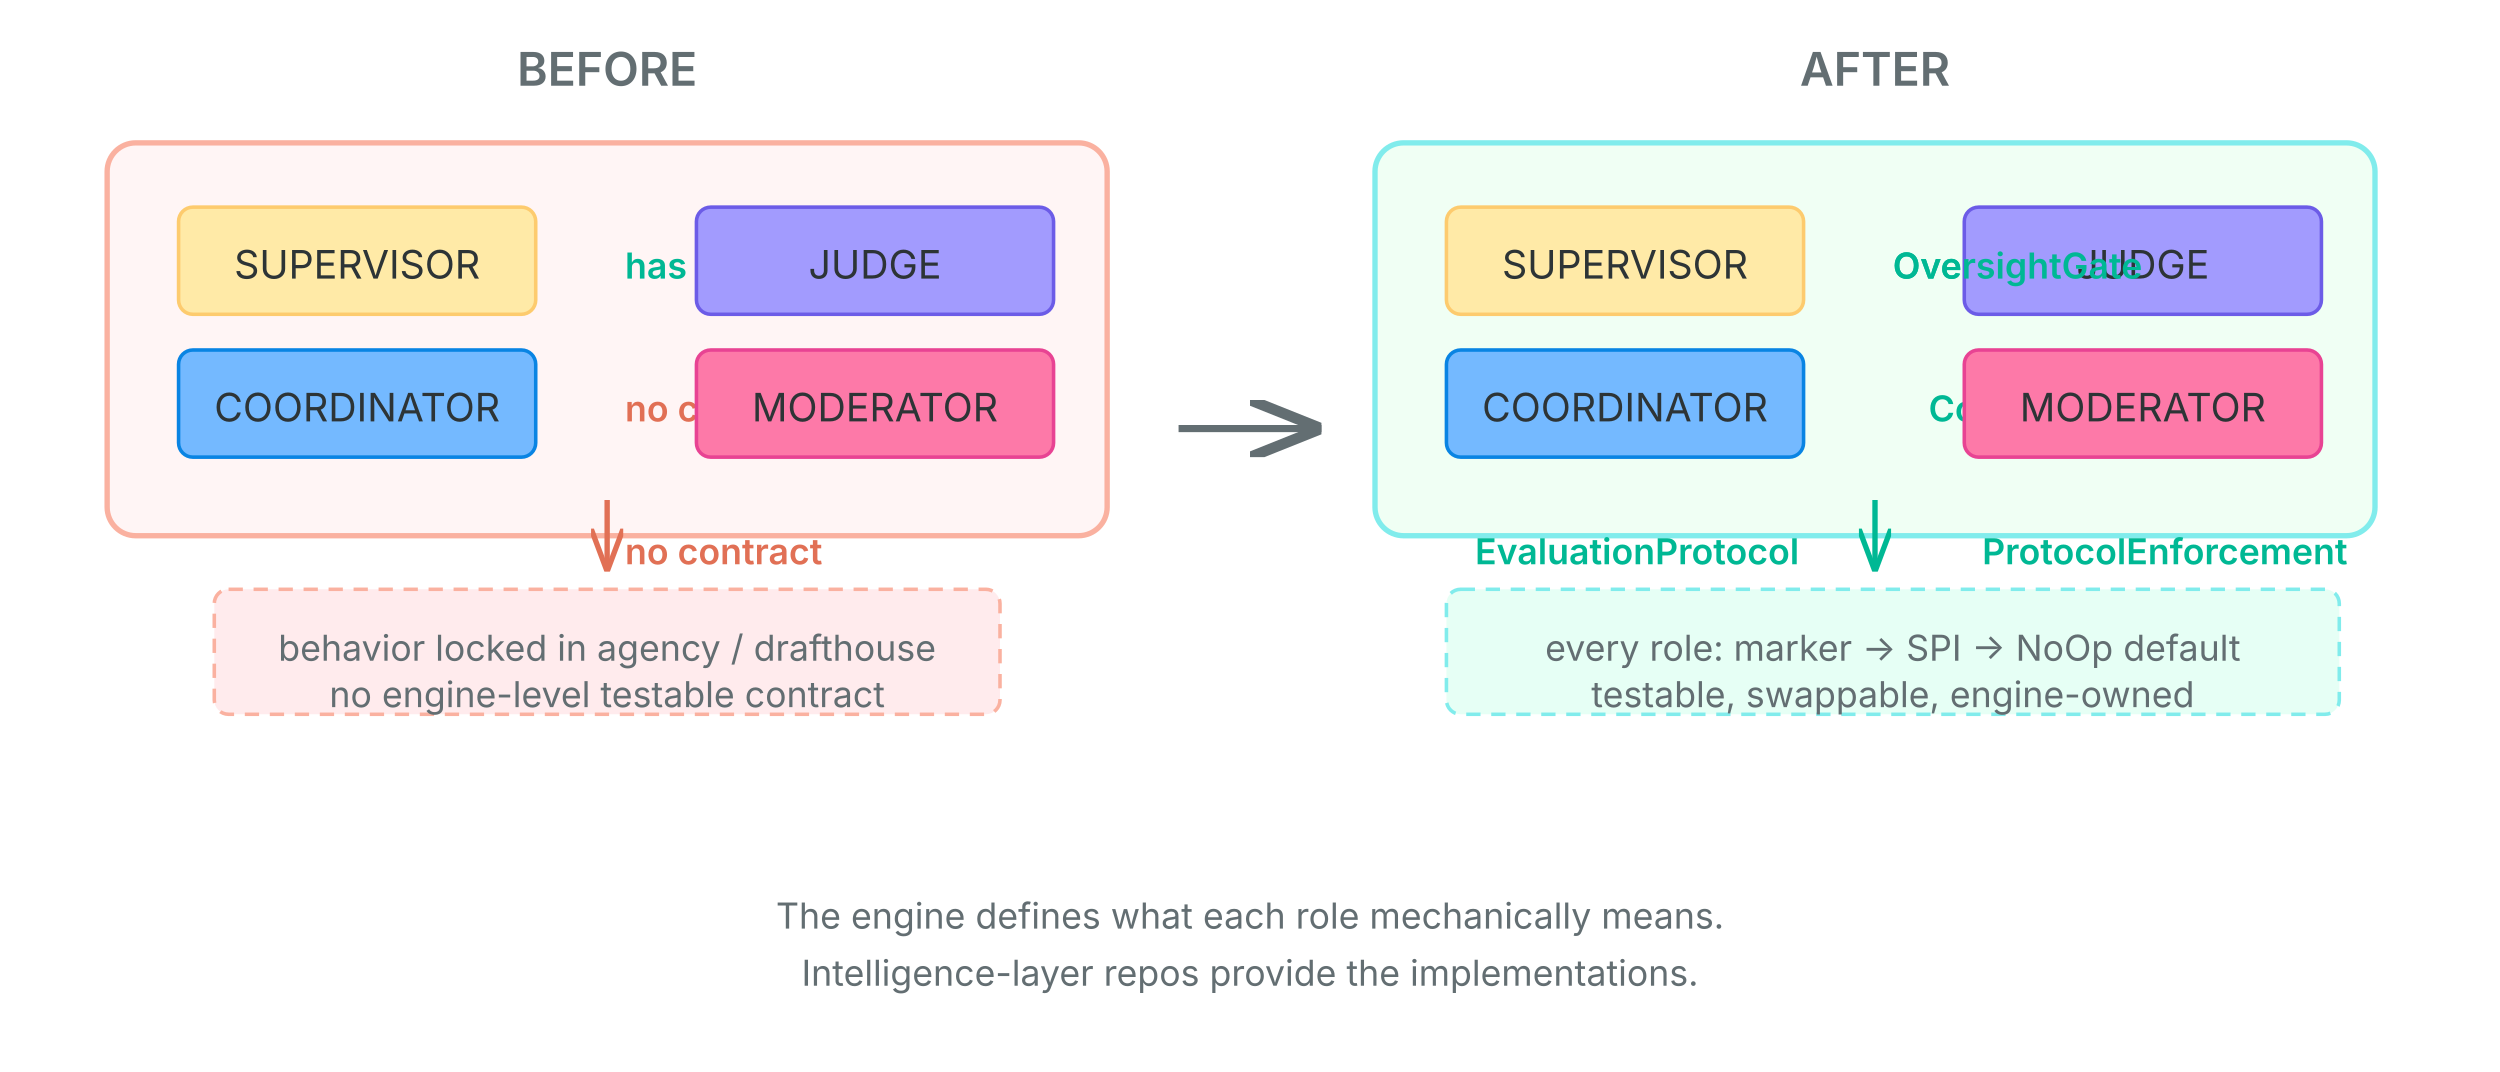
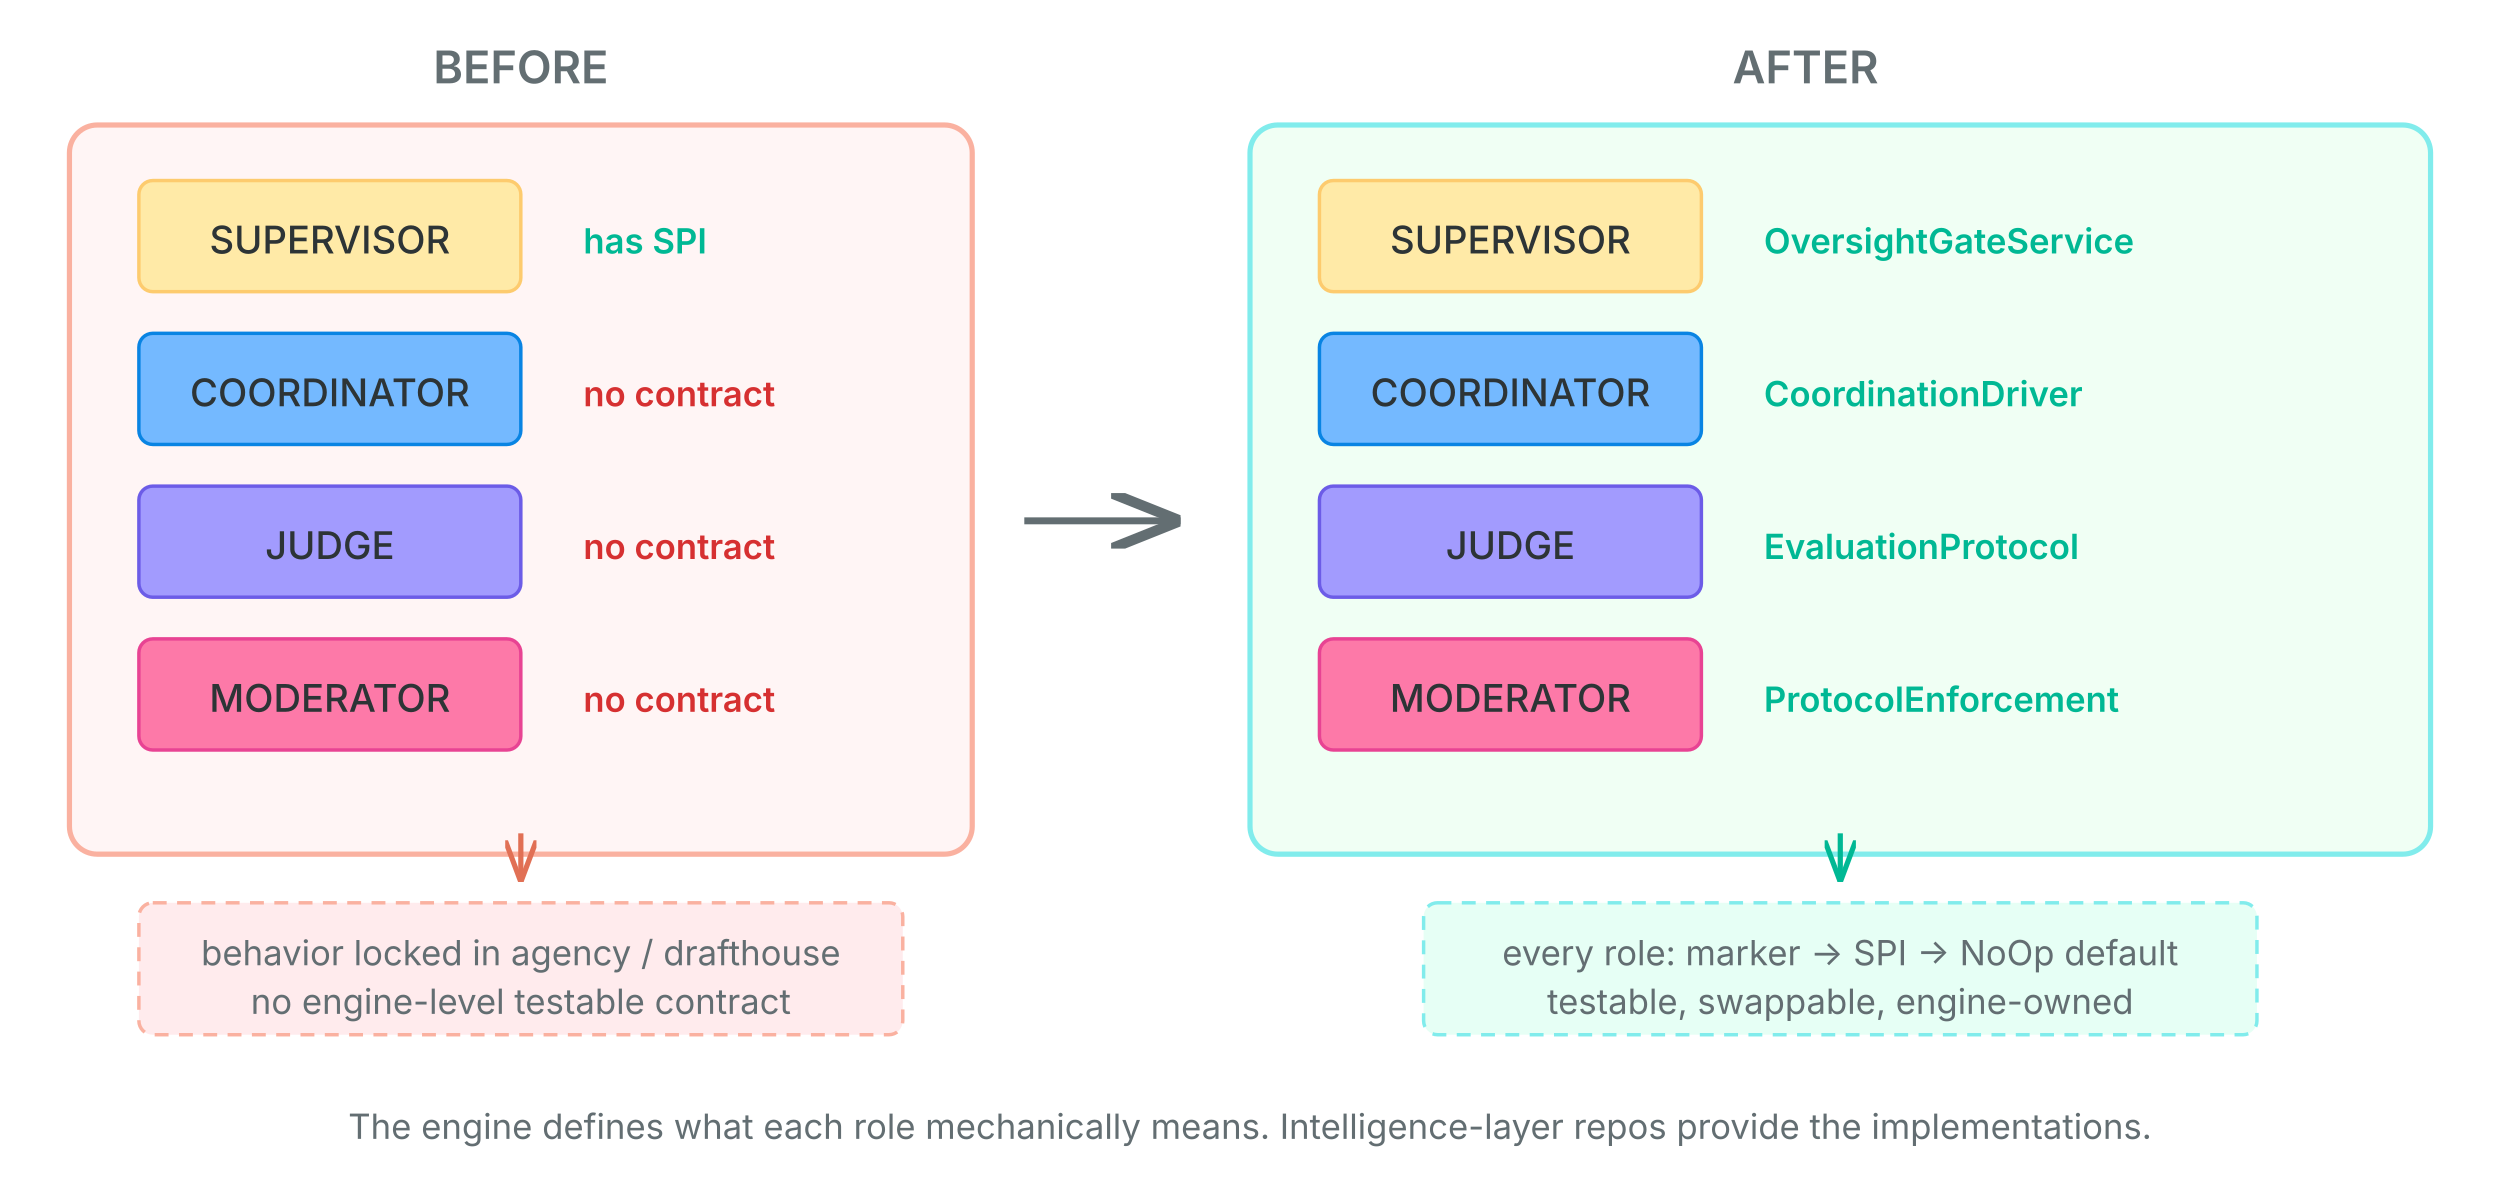
- <svg xmlns="http://www.w3.org/2000/svg" viewBox="0 0 700 300">
-   <style>
-     text { font-family: 'Inter', 'Helvetica Neue', sans-serif; }
-     .title { font-size: 13px; font-weight: 600; }
-     .label { font-size: 11px; fill: #2d3436; }
-     .sublabel { font-size: 10px; fill: #636e72; }
-     .accent { font-size: 10px; fill: #e17055; font-weight: 600; }
-     .good { font-size: 10px; fill: #00b894; font-weight: 600; }
-   </style>
-   <text x="170" y="24" class="title" text-anchor="middle" fill="#636e72">BEFORE</text>
-   <rect x="30" y="40" width="280" height="110" rx="8" fill="#fff5f5" stroke="#fab1a0" stroke-width="1.5" />
-   <rect x="50" y="58" width="100" height="30" rx="4" fill="#ffeaa7" stroke="#fdcb6e" />
-   <text x="100" y="78" class="label" text-anchor="middle">SUPERVISOR</text>
-   <text x="175" y="78" class="good">has SPI</text>
-   <rect x="50" y="98" width="100" height="30" rx="4" fill="#74b9ff" stroke="#0984e3" />
-   <text x="100" y="118" class="label" text-anchor="middle">COORDINATOR</text>
-   <text x="175" y="118" class="accent">no contract</text>
-   <rect x="195" y="58" width="100" height="30" rx="4" fill="#a29bfe" stroke="#6c5ce7" />
-   <text x="245" y="78" class="label" text-anchor="middle">JUDGE</text>
-   <text x="175" y="158" class="accent">no contract</text>
-   <rect x="195" y="98" width="100" height="30" rx="4" fill="#fd79a8" stroke="#e84393" />
-   <text x="245" y="118" class="label" text-anchor="middle">MODERATOR</text>
-   <path d="M 170 140 L 170 160" stroke="#e17055" stroke-width="1.5" fill="none" marker-end="url(#arr-red)" />
-   <rect x="60" y="165" width="220" height="35" rx="4" fill="#ffebed" stroke="#fab1a0" stroke-dasharray="4,3" />
-   <text x="170" y="185" class="sublabel" text-anchor="middle">behavior locked in agency / drafthouse</text>
-   <text x="170" y="198" class="sublabel" text-anchor="middle">no engine-level testable contract</text>
-   <text x="525" y="24" class="title" text-anchor="middle" fill="#636e72">AFTER</text>
-   <rect x="385" y="40" width="280" height="110" rx="8" fill="#f0fff4" stroke="#81ecec" stroke-width="1.5" />
-   <rect x="405" y="58" width="100" height="30" rx="4" fill="#ffeaa7" stroke="#fdcb6e" />
-   <text x="455" y="78" class="label" text-anchor="middle">SUPERVISOR</text>
-   <text x="530" y="78" class="good">OversightGate</text>
-   <rect x="405" y="98" width="100" height="30" rx="4" fill="#74b9ff" stroke="#0984e3" />
-   <text x="455" y="118" class="label" text-anchor="middle">COORDINATOR</text>
-   <text x="540" y="118" class="good">CoordinationDriver</text>
-   <rect x="550" y="58" width="100" height="30" rx="4" fill="#a29bfe" stroke="#6c5ce7" />
-   <text x="600" y="78" class="label" text-anchor="middle">JUDGE</text>
-   <rect x="550" y="98" width="100" height="30" rx="4" fill="#fd79a8" stroke="#e84393" />
-   <text x="600" y="118" class="label" text-anchor="middle">MODERATOR</text>
-   <path d="M 525 140 L 525 160" stroke="#00b894" stroke-width="1.5" fill="none" marker-end="url(#arr-green)" />
-   <rect x="405" y="165" width="250" height="35" rx="4" fill="#e6fff5" stroke="#81ecec" stroke-dasharray="4,3" />
-   <text x="530" y="185" class="sublabel" text-anchor="middle">every role: marker → SPI → NoOp default</text>
-   <text x="530" y="198" class="sublabel" text-anchor="middle">testable, swappable, engine-owned</text>
-   <text x="530" y="78" class="good" text-anchor="start">OversightGate</text>
-   <text x="413" y="158" class="good">EvaluationProtocol</text>
-   <text x="555" y="158" class="good">ProtocolEnforcement</text>
+ <svg xmlns="http://www.w3.org/2000/svg" viewBox="0 0 720 340">
  <defs>
+     <marker id="arr-main" markerWidth="10" markerHeight="8" refX="10" refY="4" orient="auto">
+       <path d="M0,0 L10,4 L0,8" fill="none" stroke="#636e72" stroke-width="1.5" />
+     </marker>
    <marker id="arr-red" markerWidth="8" markerHeight="6" refX="8" refY="3" orient="auto">
      <path d="M0,0 L8,3 L0,6" fill="none" stroke="#e17055" stroke-width="1" />
    </marker>
    <marker id="arr-green" markerWidth="8" markerHeight="6" refX="8" refY="3" orient="auto">
      <path d="M0,0 L8,3 L0,6" fill="none" stroke="#00b894" stroke-width="1" />
    </marker>
  </defs>
-   <path d="M 330 120 L 370 120" stroke="#636e72" stroke-width="2" fill="none" marker-end="url(#arr-main)" />
-   <defs>
-     <marker id="arr-main" markerWidth="10" markerHeight="8" refX="10" refY="4" orient="auto">
-       <path d="M0,0 L10,4 L0,8" fill="none" stroke="#636e72" stroke-width="1.5" />
-     </marker>
-   </defs>
-   <text x="350" y="260" class="sublabel" text-anchor="middle">The engine defines what each role mechanically means.</text>
-   <text x="350" y="276" class="sublabel" text-anchor="middle">Intelligence-layer repos provide the implementations.</text>
+   <style>
+     text { font-family: 'Inter', 'Helvetica Neue', sans-serif; }
+     .heading { font-size: 13px; font-weight: 600; fill: #636e72; }
+     .label { font-size: 11px; fill: #2d3436; font-weight: 500; }
+     .sublabel { font-size: 10px; fill: #636e72; }
+     .accent { font-size: 10px; fill: #d63031; font-weight: 600; }
+     .good { font-size: 10px; fill: #00b894; font-weight: 600; }
+   </style>
+   <text x="150" y="24" class="heading" text-anchor="middle">BEFORE</text>
+   <rect x="20" y="36" width="260" height="210" rx="8" fill="#fff5f5" stroke="#fab1a0" stroke-width="1.5" />
+   <rect x="40" y="52" width="110" height="32" rx="4" fill="#ffeaa7" stroke="#fdcb6e" />
+   <text x="95" y="73" class="label" text-anchor="middle">SUPERVISOR</text>
+   <text x="168" y="73" class="good">has SPI</text>
+   <rect x="40" y="96" width="110" height="32" rx="4" fill="#74b9ff" stroke="#0984e3" />
+   <text x="95" y="117" class="label" text-anchor="middle">COORDINATOR</text>
+   <text x="168" y="117" class="accent">no contract</text>
+   <rect x="40" y="140" width="110" height="32" rx="4" fill="#a29bfe" stroke="#6c5ce7" />
+   <text x="95" y="161" class="label" text-anchor="middle">JUDGE</text>
+   <text x="168" y="161" class="accent">no contract</text>
+   <rect x="40" y="184" width="110" height="32" rx="4" fill="#fd79a8" stroke="#e84393" />
+   <text x="95" y="205" class="label" text-anchor="middle">MODERATOR</text>
+   <text x="168" y="205" class="accent">no contract</text>
+   <path d="M 150 240 L 150 254" stroke="#e17055" stroke-width="1.5" fill="none" marker-end="url(#arr-red)" />
+   <rect x="40" y="260" width="220" height="38" rx="4" fill="#ffebed" stroke="#fab1a0" stroke-dasharray="4,3" />
+   <text x="150" y="278" class="sublabel" text-anchor="middle">behavior locked in agency / drafthouse</text>
+   <text x="150" y="292" class="sublabel" text-anchor="middle">no engine-level testable contract</text>
+   <path d="M 295 150 L 340 150" stroke="#636e72" stroke-width="2" fill="none" marker-end="url(#arr-main)" />
+   <text x="520" y="24" class="heading" text-anchor="middle">AFTER</text>
+   <rect x="360" y="36" width="340" height="210" rx="8" fill="#f0fff4" stroke="#81ecec" stroke-width="1.5" />
+   <rect x="380" y="52" width="110" height="32" rx="4" fill="#ffeaa7" stroke="#fdcb6e" />
+   <text x="435" y="73" class="label" text-anchor="middle">SUPERVISOR</text>
+   <text x="508" y="73" class="good">OversightGateService</text>
+   <rect x="380" y="96" width="110" height="32" rx="4" fill="#74b9ff" stroke="#0984e3" />
+   <text x="435" y="117" class="label" text-anchor="middle">COORDINATOR</text>
+   <text x="508" y="117" class="good">CoordinationDriver</text>
+   <rect x="380" y="140" width="110" height="32" rx="4" fill="#a29bfe" stroke="#6c5ce7" />
+   <text x="435" y="161" class="label" text-anchor="middle">JUDGE</text>
+   <text x="508" y="161" class="good">EvaluationProtocol</text>
+   <rect x="380" y="184" width="110" height="32" rx="4" fill="#fd79a8" stroke="#e84393" />
+   <text x="435" y="205" class="label" text-anchor="middle">MODERATOR</text>
+   <text x="508" y="205" class="good">ProtocolEnforcement</text>
+   <path d="M 530 240 L 530 254" stroke="#00b894" stroke-width="1.5" fill="none" marker-end="url(#arr-green)" />
+   <rect x="410" y="260" width="240" height="38" rx="4" fill="#e6fff5" stroke="#81ecec" stroke-dasharray="4,3" />
+   <text x="530" y="278" class="sublabel" text-anchor="middle">every role: marker → SPI → NoOp default</text>
+   <text x="530" y="292" class="sublabel" text-anchor="middle">testable, swappable, engine-owned</text>
+   <text x="360" y="328" class="sublabel" text-anchor="middle">The engine defines what each role mechanically means. Intelligence-layer repos provide the implementations.</text>
</svg>
